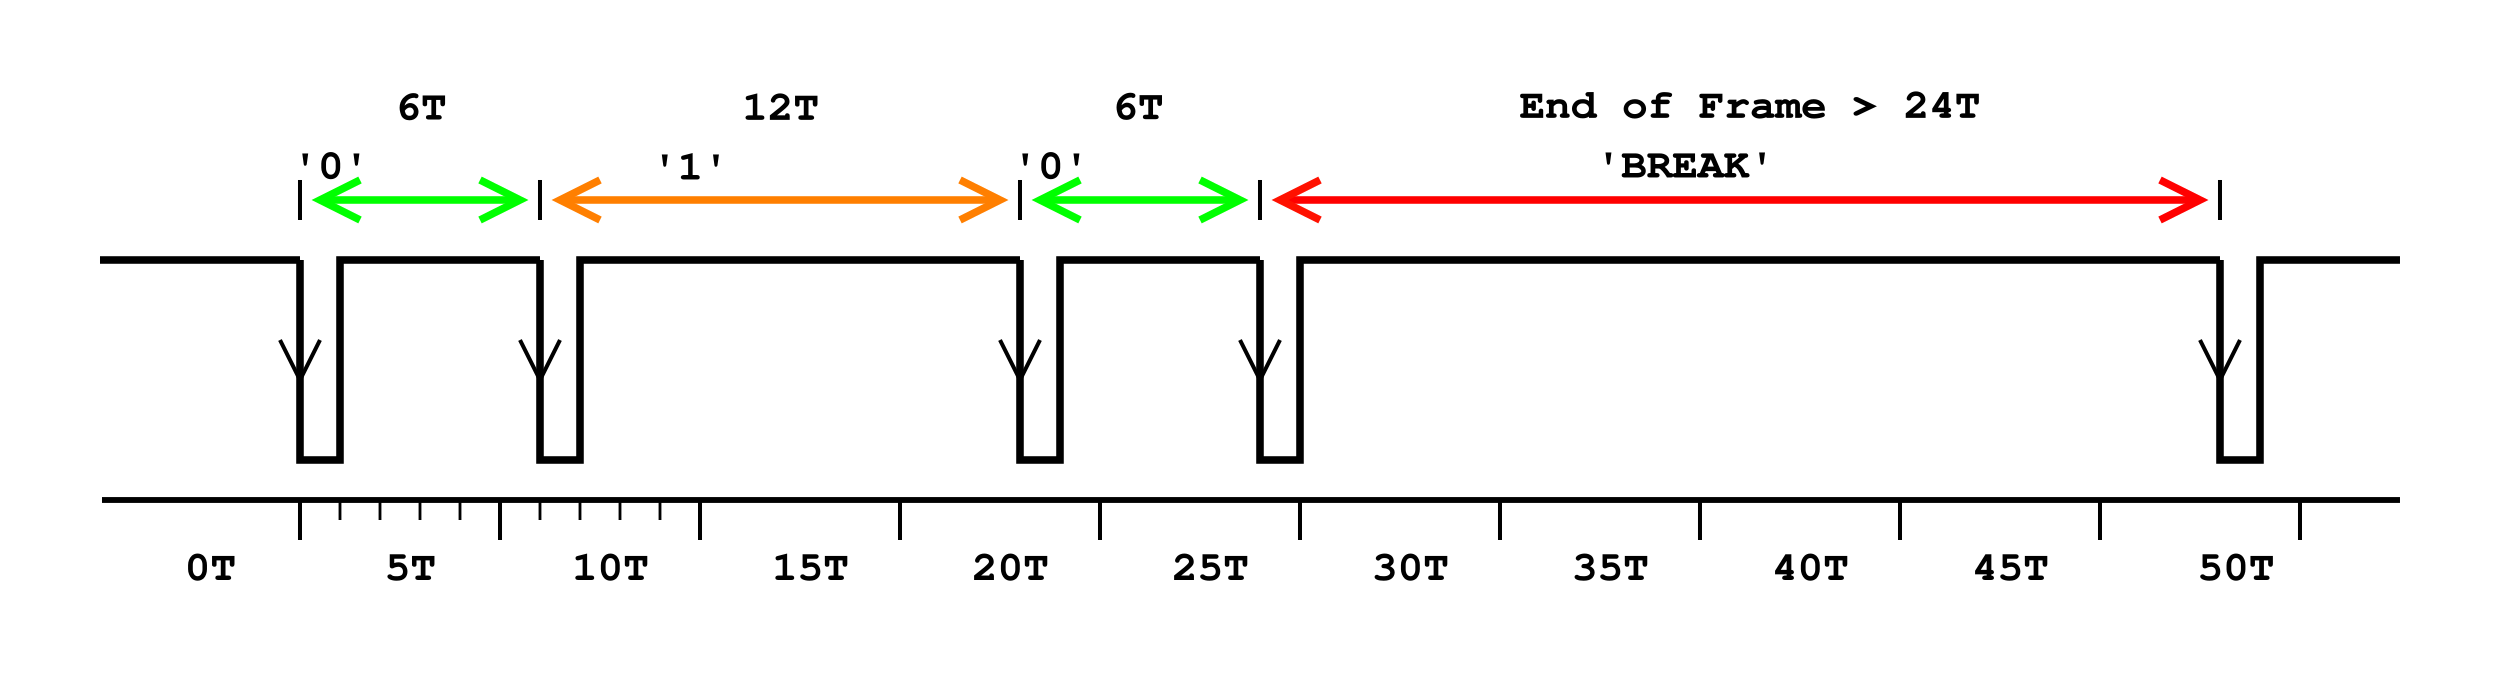
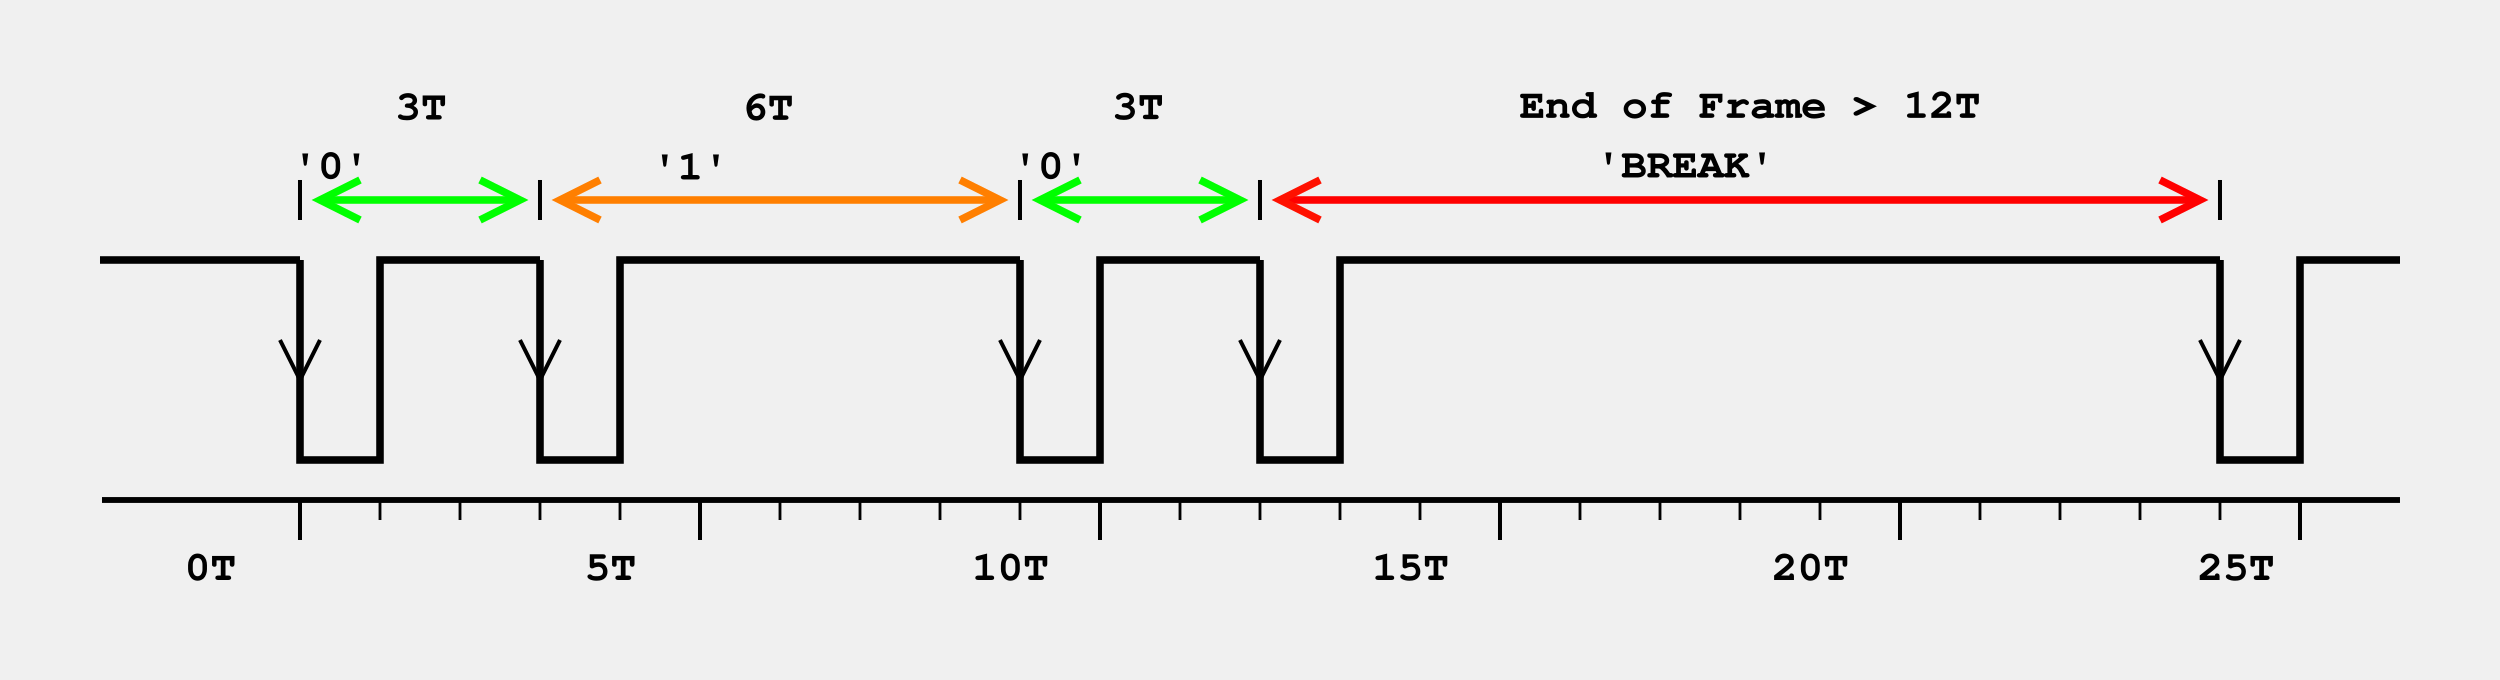
<svg xmlns="http://www.w3.org/2000/svg" width="165.365mm" height="44.979mm" viewBox="0 0 165.365 44.979" version="1.1" id="svg5" xml:space="preserve">
  <defs id="defs2" />
-   <g id="layer2" transform="translate(-6.614589,-8.709203)">
-     <rect style="fill:#ffffff;fill-opacity:0.998;stroke:none;stroke-width:0.511;stroke-dasharray:none;stroke-dashoffset:0;stroke-opacity:1" id="rect25356" width="165.365" height="44.979" x="6.615" y="8.709" />
-   </g>
+   <g id="layer2" transform="translate(-6.614589,-8.709203)" />
  <g id="layer1" transform="translate(-6.614589,-8.709203)" style="display:inline">
    <path style="fill:none;stroke:#000000;stroke-width:0.387;stroke-linecap:butt;stroke-linejoin:miter;stroke-dasharray:none;stroke-opacity:1" d="m 13.361,41.782 152.003,2e-6" id="path11593" />
    <path style="fill:none;stroke:#000000;stroke-width:0.265px;stroke-linecap:butt;stroke-linejoin:miter;stroke-opacity:1" d="M 26.458,44.428 V 41.782" id="path11595" />
-     <path style="display:inline;fill:none;stroke:#000000;stroke-width:0.187px;stroke-linecap:butt;stroke-linejoin:miter;stroke-opacity:1" d="M 29.104,43.105 V 41.782" id="path11595-5-1" />
    <path style="display:inline;fill:none;stroke:#000000;stroke-width:0.187px;stroke-linecap:butt;stroke-linejoin:miter;stroke-opacity:1" d="M 31.75,43.105 V 41.782" id="path11595-5-9" />
-     <path style="display:inline;fill:none;stroke:#000000;stroke-width:0.187px;stroke-linecap:butt;stroke-linejoin:miter;stroke-opacity:1" d="M 34.396,43.105 V 41.782" id="path11595-5-8" />
    <path style="display:inline;fill:none;stroke:#000000;stroke-width:0.187px;stroke-linecap:butt;stroke-linejoin:miter;stroke-opacity:1" d="M 37.042,43.105 V 41.782" id="path11595-5-5" />
    <path style="display:inline;fill:none;stroke:#000000;stroke-width:0.187px;stroke-linecap:butt;stroke-linejoin:miter;stroke-opacity:1" d="M 42.333,43.105 V 41.782" id="path11595-5-5-2" />
-     <path style="display:inline;fill:none;stroke:#000000;stroke-width:0.187px;stroke-linecap:butt;stroke-linejoin:miter;stroke-opacity:1" d="M 44.979,43.105 V 41.782" id="path11595-5-5-7" />
    <path style="display:inline;fill:none;stroke:#000000;stroke-width:0.187px;stroke-linecap:butt;stroke-linejoin:miter;stroke-opacity:1" d="M 47.625,43.105 V 41.782" id="path11595-5-5-0" />
-     <path style="display:inline;fill:none;stroke:#000000;stroke-width:0.187px;stroke-linecap:butt;stroke-linejoin:miter;stroke-opacity:1" d="M 50.271,43.105 V 41.782" id="path11595-5-5-0-0" />
+     <path style="display:inline;fill:none;stroke:#000000;stroke-width:0.187px;stroke-linecap:butt;stroke-linejoin:miter;stroke-opacity:1" d="M 58.208,43.105 V 41.782" id="path11595-5-5-0-1" />
+     <path style="display:inline;fill:none;stroke:#000000;stroke-width:0.187px;stroke-linecap:butt;stroke-linejoin:miter;stroke-opacity:1" d="M 63.5,43.105 V 41.782" id="path11595-5-5-0-5" />
+     <path style="display:inline;fill:none;stroke:#000000;stroke-width:0.187px;stroke-linecap:butt;stroke-linejoin:miter;stroke-opacity:1" d="M 68.792,43.105 V 41.782" id="path11595-5-5-0-54" />
+     <path style="display:inline;fill:none;stroke:#000000;stroke-width:0.187px;stroke-linecap:butt;stroke-linejoin:miter;stroke-opacity:1" d="M 74.083,43.105 V 41.782" id="path11595-5-5-0-7" />
+     <path style="display:inline;fill:none;stroke:#000000;stroke-width:0.187px;stroke-linecap:butt;stroke-linejoin:miter;stroke-opacity:1" d="M 84.667,43.105 V 41.782" id="path11595-5-5-0-6" />
+     <path style="display:inline;fill:none;stroke:#000000;stroke-width:0.187px;stroke-linecap:butt;stroke-linejoin:miter;stroke-opacity:1" d="M 89.958,43.105 V 41.782" id="path11595-5-5-0-56" />
+     <path style="display:inline;fill:none;stroke:#000000;stroke-width:0.187px;stroke-linecap:butt;stroke-linejoin:miter;stroke-opacity:1" d="M 95.25,43.105 V 41.782" id="path11595-5-5-0-9" />
+     <path style="display:inline;fill:none;stroke:#000000;stroke-width:0.187px;stroke-linecap:butt;stroke-linejoin:miter;stroke-opacity:1" d="M 100.542,43.105 V 41.782" id="path11595-5-5-0-3" />
+     <path style="display:inline;fill:none;stroke:#000000;stroke-width:0.187px;stroke-linecap:butt;stroke-linejoin:miter;stroke-opacity:1" d="M 111.125,43.105 V 41.782" id="path11595-5-5-0-74" />
+     <path style="display:inline;fill:none;stroke:#000000;stroke-width:0.187px;stroke-linecap:butt;stroke-linejoin:miter;stroke-opacity:1" d="M 116.417,43.105 V 41.782" id="path11595-5-5-0-52" />
+     <path style="display:inline;fill:none;stroke:#000000;stroke-width:0.187px;stroke-linecap:butt;stroke-linejoin:miter;stroke-opacity:1" d="M 121.708,43.105 V 41.782" id="path11595-5-5-0-547" />
+     <path style="display:inline;fill:none;stroke:#000000;stroke-width:0.187px;stroke-linecap:butt;stroke-linejoin:miter;stroke-opacity:1" d="M 127,43.105 V 41.782" id="path11595-5-5-0-4" />
    <path style="fill:none;stroke:#000000;stroke-width:0.265px;stroke-linecap:butt;stroke-linejoin:miter;stroke-opacity:1" d="M 52.917,44.428 V 41.782" id="path11599" />
-     <path style="display:inline;fill:none;stroke:#000000;stroke-width:0.265px;stroke-linecap:butt;stroke-linejoin:miter;stroke-opacity:1" d="M 39.688,44.428 V 41.782" id="path11599-6" />
    <path style="fill:none;stroke:#000000;stroke-width:0.265px;stroke-linecap:butt;stroke-linejoin:miter;stroke-opacity:1" d="M 79.375,44.428 V 41.782" id="path11603" />
    <path style="display:inline;fill:none;stroke:#000000;stroke-width:0.265px;stroke-linecap:butt;stroke-linejoin:miter;stroke-opacity:1" d="M 74.083,23.261 V 20.615" id="path11603-1" />
    <path style="fill:none;stroke:#000000;stroke-width:0.265px;stroke-linecap:butt;stroke-linejoin:miter;stroke-opacity:1" d="M 105.833,44.428 V 41.782" id="path11607" />
    <path style="fill:none;stroke:#000000;stroke-width:0.265px;stroke-linecap:butt;stroke-linejoin:miter;stroke-opacity:1" d="M 132.292,44.428 V 41.782" id="path11611" />
    <path style="fill:none;stroke:#000000;stroke-width:0.265px;stroke-linecap:butt;stroke-linejoin:miter;stroke-opacity:1" d="M 158.75,44.428 V 41.782" id="path11617" />
-     <path style="display:inline;fill:none;stroke:#000000;stroke-width:0.5;stroke-linecap:butt;stroke-linejoin:miter;stroke-dasharray:none;stroke-opacity:1" d="m 42.333,25.907 v 0 13.229 h 2.646 V 25.907 H 74.083" id="path11640-6-5-6-6-3" />
+     <path style="display:inline;fill:none;stroke:#000000;stroke-width:0.5;stroke-linecap:butt;stroke-linejoin:miter;stroke-dasharray:none;stroke-opacity:1" d="m 42.333,25.907 v 0 13.229 l 5.292,-2e-6 0,-13.229 26.458,1e-6" id="path11640-6-5-6-6-3" />
    <path style="fill:none;stroke:#000000;stroke-width:0.5;stroke-linecap:butt;stroke-linejoin:miter;stroke-dasharray:none;stroke-opacity:1" d="M 26.458,25.907 H 13.229" id="path11864" />
    <text xml:space="preserve" style="font-style:normal;font-variant:normal;font-weight:bold;font-stretch:normal;font-size:2.822px;line-height:1.25;font-family:Courier;-inkscape-font-specification:'Courier Bold';text-align:center;letter-spacing:0px;text-anchor:middle;stroke-width:0.265;stroke-dasharray:none" x="26.458" y="47.074" id="text11920">
      <tspan style="font-style:normal;font-variant:normal;font-weight:bold;font-stretch:normal;font-size:2.822px;font-family:Courier;-inkscape-font-specification:'Courier Bold';text-align:center;text-anchor:middle;stroke-width:0.265;stroke-dasharray:none" x="26.458" y="47.074" id="tspan1539">0T</tspan>
      <tspan style="font-style:normal;font-variant:normal;font-weight:bold;font-stretch:normal;font-size:2.822px;font-family:Courier;-inkscape-font-specification:'Courier Bold';text-align:center;text-anchor:middle;stroke-width:0.265;stroke-dasharray:none" x="26.458" y="50.602" id="tspan11972" />
    </text>
    <text xml:space="preserve" style="font-style:normal;font-variant:normal;font-weight:bold;font-stretch:normal;font-size:2.822px;line-height:1.25;font-family:Courier;-inkscape-font-specification:'Courier Bold';text-align:center;letter-spacing:0px;text-anchor:middle;stroke-width:0.265;stroke-dasharray:none" x="52.917" y="47.074" id="text11920-5">
-       <tspan style="font-style:normal;font-variant:normal;font-weight:bold;font-stretch:normal;font-size:2.822px;font-family:Courier;-inkscape-font-specification:'Courier Bold';text-align:center;text-anchor:middle;stroke-width:0.265;stroke-dasharray:none" x="52.917" y="47.074" id="tspan12314">10T</tspan>
+       <tspan style="font-style:normal;font-variant:normal;font-weight:bold;font-stretch:normal;font-size:2.822px;font-family:Courier;-inkscape-font-specification:'Courier Bold';text-align:center;text-anchor:middle;stroke-width:0.265;stroke-dasharray:none" x="52.917" y="47.074" id="tspan12314">5T</tspan>
      <tspan style="font-style:normal;font-variant:normal;font-weight:bold;font-stretch:normal;font-size:2.822px;font-family:Courier;-inkscape-font-specification:'Courier Bold';text-align:center;text-anchor:middle;stroke-width:0.265;stroke-dasharray:none" x="52.917" y="50.602" id="tspan11972-2" />
    </text>
-     <text xml:space="preserve" style="font-style:normal;font-variant:normal;font-weight:bold;font-stretch:normal;font-size:2.822px;line-height:1.25;font-family:Courier;-inkscape-font-specification:'Courier Bold';text-align:center;letter-spacing:0px;text-anchor:middle;display:inline;stroke-width:0.265;stroke-dasharray:none" x="39.688" y="47.074" id="text11920-5-7">
-       <tspan style="font-style:normal;font-variant:normal;font-weight:bold;font-stretch:normal;font-size:2.822px;font-family:Courier;-inkscape-font-specification:'Courier Bold';text-align:center;text-anchor:middle;stroke-width:0.265;stroke-dasharray:none" x="39.688" y="47.074" id="tspan12314-9">5T</tspan>
-       <tspan style="font-style:normal;font-variant:normal;font-weight:bold;font-stretch:normal;font-size:2.822px;font-family:Courier;-inkscape-font-specification:'Courier Bold';text-align:center;text-anchor:middle;stroke-width:0.265;stroke-dasharray:none" x="39.688" y="50.602" id="tspan11972-2-3" />
-     </text>
-     <path style="display:inline;fill:none;stroke:#000000;stroke-width:0.265px;stroke-linecap:butt;stroke-linejoin:miter;stroke-opacity:1" d="M 66.146,44.428 V 41.782" id="path11599-6-6" />
-     <text xml:space="preserve" style="font-style:normal;font-variant:normal;font-weight:bold;font-stretch:normal;font-size:2.822px;line-height:1.25;font-family:Courier;-inkscape-font-specification:'Courier Bold';text-align:center;letter-spacing:0px;text-anchor:middle;display:inline;stroke-width:0.265;stroke-dasharray:none" x="66.146" y="47.074" id="text11920-5-7-2">
-       <tspan style="font-style:normal;font-variant:normal;font-weight:bold;font-stretch:normal;font-size:2.822px;font-family:Courier;-inkscape-font-specification:'Courier Bold';text-align:center;text-anchor:middle;stroke-width:0.265;stroke-dasharray:none" x="66.146" y="47.074" id="tspan12314-9-6">15T</tspan>
-       <tspan style="font-style:normal;font-variant:normal;font-weight:bold;font-stretch:normal;font-size:2.822px;font-family:Courier;-inkscape-font-specification:'Courier Bold';text-align:center;text-anchor:middle;stroke-width:0.265;stroke-dasharray:none" x="66.146" y="50.602" id="tspan11972-2-3-1" />
-     </text>
-     <path style="display:inline;fill:none;stroke:#000000;stroke-width:0.265px;stroke-linecap:butt;stroke-linejoin:miter;stroke-opacity:1" d="M 92.604,44.428 V 41.782" id="path11599-6-8" />
-     <text xml:space="preserve" style="font-style:normal;font-variant:normal;font-weight:bold;font-stretch:normal;font-size:2.822px;line-height:1.25;font-family:Courier;-inkscape-font-specification:'Courier Bold';text-align:center;letter-spacing:0px;text-anchor:middle;display:inline;stroke-width:0.265;stroke-dasharray:none" x="92.604" y="47.074" id="text11920-5-7-7">
-       <tspan style="font-style:normal;font-variant:normal;font-weight:bold;font-stretch:normal;font-size:2.822px;font-family:Courier;-inkscape-font-specification:'Courier Bold';text-align:center;text-anchor:middle;stroke-width:0.265;stroke-dasharray:none" x="92.604" y="47.074" id="tspan12314-9-9">25T</tspan>
-       <tspan style="font-style:normal;font-variant:normal;font-weight:bold;font-stretch:normal;font-size:2.822px;font-family:Courier;-inkscape-font-specification:'Courier Bold';text-align:center;text-anchor:middle;stroke-width:0.265;stroke-dasharray:none" x="92.604" y="50.602" id="tspan11972-2-3-2" />
-     </text>
-     <path style="display:inline;fill:none;stroke:#000000;stroke-width:0.265px;stroke-linecap:butt;stroke-linejoin:miter;stroke-opacity:1" d="M 119.062,44.428 V 41.782" id="path11599-6-0" />
-     <text xml:space="preserve" style="font-style:normal;font-variant:normal;font-weight:bold;font-stretch:normal;font-size:2.822px;line-height:1.25;font-family:Courier;-inkscape-font-specification:'Courier Bold';text-align:center;letter-spacing:0px;text-anchor:middle;display:inline;stroke-width:0.265;stroke-dasharray:none" x="119.062" y="47.074" id="text11920-5-7-23">
-       <tspan style="font-style:normal;font-variant:normal;font-weight:bold;font-stretch:normal;font-size:2.822px;font-family:Courier;-inkscape-font-specification:'Courier Bold';text-align:center;text-anchor:middle;stroke-width:0.265;stroke-dasharray:none" x="119.062" y="47.074" id="tspan12314-9-7">35T</tspan>
-       <tspan style="font-style:normal;font-variant:normal;font-weight:bold;font-stretch:normal;font-size:2.822px;font-family:Courier;-inkscape-font-specification:'Courier Bold';text-align:center;text-anchor:middle;stroke-width:0.265;stroke-dasharray:none" x="119.062" y="50.602" id="tspan11972-2-3-5" />
-     </text>
-     <path style="display:inline;fill:none;stroke:#000000;stroke-width:0.265px;stroke-linecap:butt;stroke-linejoin:miter;stroke-opacity:1" d="M 145.521,44.428 V 41.782" id="path11599-6-9" />
-     <text xml:space="preserve" style="font-style:normal;font-variant:normal;font-weight:bold;font-stretch:normal;font-size:2.822px;line-height:1.25;font-family:Courier;-inkscape-font-specification:'Courier Bold';text-align:center;letter-spacing:0px;text-anchor:middle;display:inline;stroke-width:0.265;stroke-dasharray:none" x="145.521" y="47.074" id="text11920-5-7-22">
-       <tspan style="font-style:normal;font-variant:normal;font-weight:bold;font-stretch:normal;font-size:2.822px;font-family:Courier;-inkscape-font-specification:'Courier Bold';text-align:center;text-anchor:middle;stroke-width:0.265;stroke-dasharray:none" x="145.521" y="47.074" id="tspan12314-9-8">45T</tspan>
-       <tspan style="font-style:normal;font-variant:normal;font-weight:bold;font-stretch:normal;font-size:2.822px;font-family:Courier;-inkscape-font-specification:'Courier Bold';text-align:center;text-anchor:middle;stroke-width:0.265;stroke-dasharray:none" x="145.521" y="50.602" id="tspan11972-2-3-9" />
-     </text>
    <text xml:space="preserve" style="font-style:normal;font-variant:normal;font-weight:bold;font-stretch:normal;font-size:2.822px;line-height:1.25;font-family:Courier;-inkscape-font-specification:'Courier Bold';text-align:center;letter-spacing:0px;text-anchor:middle;stroke-width:0.265;stroke-dasharray:none" x="79.375" y="47.074" id="text11920-5-9-7-3">
-       <tspan id="tspan11918-6-1-0-6" style="font-style:normal;font-variant:normal;font-weight:bold;font-stretch:normal;font-size:2.822px;font-family:Courier;-inkscape-font-specification:'Courier Bold';text-align:center;text-anchor:middle;stroke-width:0.265;stroke-dasharray:none" x="79.375" y="47.074">20T</tspan>
+       <tspan id="tspan11918-6-1-0-6" style="font-style:normal;font-variant:normal;font-weight:bold;font-stretch:normal;font-size:2.822px;font-family:Courier;-inkscape-font-specification:'Courier Bold';text-align:center;text-anchor:middle;stroke-width:0.265;stroke-dasharray:none" x="79.375" y="47.074">10T</tspan>
      <tspan style="font-style:normal;font-variant:normal;font-weight:bold;font-stretch:normal;font-size:2.822px;font-family:Courier;-inkscape-font-specification:'Courier Bold';text-align:center;text-anchor:middle;stroke-width:0.265;stroke-dasharray:none" x="79.375" y="50.602" id="tspan11972-2-2-9-0" />
    </text>
    <text xml:space="preserve" style="font-style:normal;font-variant:normal;font-weight:bold;font-stretch:normal;font-size:2.822px;line-height:1.25;font-family:Courier;-inkscape-font-specification:'Courier Bold';text-align:center;letter-spacing:0px;text-anchor:middle;display:inline;stroke-width:0.265;stroke-dasharray:none" x="122.317" y="20.45" id="text11920-5-9-7-3-4-0-27">
      <tspan style="font-style:normal;font-variant:normal;font-weight:bold;font-stretch:normal;font-size:2.822px;font-family:Courier;-inkscape-font-specification:'Courier Bold';text-align:center;text-anchor:middle;stroke-width:0.265;stroke-dasharray:none" x="122.317" y="20.45" id="tspan11972-2-2-9-0-1-0-9">'BREAK'</tspan>
    </text>
    <text xml:space="preserve" style="font-style:normal;font-variant:normal;font-weight:bold;font-stretch:normal;font-size:2.822px;line-height:1.25;font-family:Courier;-inkscape-font-specification:'Courier Bold';text-align:center;letter-spacing:0px;text-anchor:middle;display:inline;stroke-width:0.265;stroke-dasharray:none" x="58.2" y="20.581" id="text11920-5-9-7-3-4-0-27-9">
      <tspan style="font-style:normal;font-variant:normal;font-weight:bold;font-stretch:normal;font-size:2.822px;font-family:Courier;-inkscape-font-specification:'Courier Bold';text-align:center;text-anchor:middle;stroke-width:0.265;stroke-dasharray:none" x="58.2" y="20.581" id="tspan15691">'1'</tspan>
      <tspan style="font-style:normal;font-variant:normal;font-weight:bold;font-stretch:normal;font-size:2.822px;font-family:Courier;-inkscape-font-specification:'Courier Bold';text-align:center;text-anchor:middle;stroke-width:0.265;stroke-dasharray:none" x="58.2" y="24.109" id="tspan11972-2-2-9-0-1-0-9-6" />
    </text>
    <text xml:space="preserve" style="font-style:normal;font-variant:normal;font-weight:bold;font-stretch:normal;font-size:2.822px;line-height:1.25;font-family:Courier;-inkscape-font-specification:'Courier Bold';text-align:center;letter-spacing:0px;text-anchor:middle;display:inline;stroke-width:0.265;stroke-dasharray:none" x="34.419" y="20.513" id="text11920-5-9-7-3-4-0-27-9-4-9">
      <tspan style="font-style:normal;font-variant:normal;font-weight:bold;font-stretch:normal;font-size:2.822px;font-family:Courier;-inkscape-font-specification:'Courier Bold';text-align:center;text-anchor:middle;stroke-width:0.265;stroke-dasharray:none" x="34.419" y="20.513" id="tspan15691-4-8">'0'</tspan>
      <tspan style="font-style:normal;font-variant:normal;font-weight:bold;font-stretch:normal;font-size:2.822px;font-family:Courier;-inkscape-font-specification:'Courier Bold';text-align:center;text-anchor:middle;stroke-width:0.265;stroke-dasharray:none" x="34.419" y="24.041" id="tspan11972-2-2-9-0-1-0-9-6-4-3" />
    </text>
    <text xml:space="preserve" style="font-style:normal;font-variant:normal;font-weight:bold;font-stretch:normal;font-size:2.822px;line-height:1.25;font-family:Courier;-inkscape-font-specification:'Courier Bold';text-align:center;letter-spacing:0px;text-anchor:middle;stroke-width:0.265;stroke-dasharray:none" x="105.833" y="47.074" id="text11920-5-9-7-9">
-       <tspan id="tspan11918-6-1-0-20" style="font-style:normal;font-variant:normal;font-weight:bold;font-stretch:normal;font-size:2.822px;font-family:Courier;-inkscape-font-specification:'Courier Bold';text-align:center;text-anchor:middle;stroke-width:0.265;stroke-dasharray:none" x="105.833" y="47.074">30T</tspan>
+       <tspan id="tspan11918-6-1-0-20" style="font-style:normal;font-variant:normal;font-weight:bold;font-stretch:normal;font-size:2.822px;font-family:Courier;-inkscape-font-specification:'Courier Bold';text-align:center;text-anchor:middle;stroke-width:0.265;stroke-dasharray:none" x="105.833" y="47.074">15T</tspan>
      <tspan style="font-style:normal;font-variant:normal;font-weight:bold;font-stretch:normal;font-size:2.822px;font-family:Courier;-inkscape-font-specification:'Courier Bold';text-align:center;text-anchor:middle;stroke-width:0.265;stroke-dasharray:none" x="105.833" y="50.602" id="tspan11972-2-2-9-2" />
    </text>
    <text xml:space="preserve" style="font-style:normal;font-variant:normal;font-weight:bold;font-stretch:normal;font-size:2.822px;line-height:1.25;font-family:Courier;-inkscape-font-specification:'Courier Bold';text-align:center;letter-spacing:0px;text-anchor:middle;stroke-width:0.265;stroke-dasharray:none" x="132.292" y="47.074" id="text11920-5-9-7-2">
-       <tspan id="tspan11918-6-1-0-28" style="font-style:normal;font-variant:normal;font-weight:bold;font-stretch:normal;font-size:2.822px;font-family:Courier;-inkscape-font-specification:'Courier Bold';text-align:center;text-anchor:middle;stroke-width:0.265;stroke-dasharray:none" x="132.292" y="47.074">40T</tspan>
+       <tspan id="tspan11918-6-1-0-28" style="font-style:normal;font-variant:normal;font-weight:bold;font-stretch:normal;font-size:2.822px;font-family:Courier;-inkscape-font-specification:'Courier Bold';text-align:center;text-anchor:middle;stroke-width:0.265;stroke-dasharray:none" x="132.292" y="47.074">20T</tspan>
      <tspan style="font-style:normal;font-variant:normal;font-weight:bold;font-stretch:normal;font-size:2.822px;font-family:Courier;-inkscape-font-specification:'Courier Bold';text-align:center;text-anchor:middle;stroke-width:0.265;stroke-dasharray:none" x="132.292" y="50.602" id="tspan11972-2-2-9-97" />
    </text>
    <text xml:space="preserve" style="font-style:normal;font-variant:normal;font-weight:bold;font-stretch:normal;font-size:2.822px;line-height:1.25;font-family:Courier;-inkscape-font-specification:'Courier Bold';text-align:center;letter-spacing:0px;text-anchor:middle;stroke-width:0.265;stroke-dasharray:none" x="158.75" y="47.074" id="text11920-5-9-7-36-3">
-       <tspan style="font-style:normal;font-variant:normal;font-weight:bold;font-stretch:normal;font-size:2.822px;font-family:Courier;-inkscape-font-specification:'Courier Bold';text-align:center;text-anchor:middle;stroke-width:0.265;stroke-dasharray:none" x="158.75" y="47.074" id="tspan11972-2-2-9-29-9">50T</tspan>
+       <tspan style="font-style:normal;font-variant:normal;font-weight:bold;font-stretch:normal;font-size:2.822px;font-family:Courier;-inkscape-font-specification:'Courier Bold';text-align:center;text-anchor:middle;stroke-width:0.265;stroke-dasharray:none" x="158.75" y="47.074" id="tspan11972-2-2-9-29-9">25T</tspan>
    </text>
    <text xml:space="preserve" style="font-style:normal;font-variant:normal;font-weight:bold;font-stretch:normal;font-size:2.822px;line-height:1.25;font-family:Courier;-inkscape-font-specification:'Courier Bold';text-align:start;letter-spacing:0px;text-anchor:start;stroke-width:0.265;stroke-dasharray:none" x="107.127" y="16.501" id="text11920-5-9-7-3-6-5-8-8-35">
-       <tspan id="tspan11918-6-1-0-6-6-9-1-8-6" style="font-style:normal;font-variant:normal;font-weight:bold;font-stretch:normal;font-size:2.822px;font-family:Courier;-inkscape-font-specification:'Courier Bold';text-align:start;text-anchor:start;stroke-width:0.265;stroke-dasharray:none" x="107.127" y="16.501">End of Frame &gt; 24T</tspan>
+       <tspan id="tspan11918-6-1-0-6-6-9-1-8-6" style="font-style:normal;font-variant:normal;font-weight:bold;font-stretch:normal;font-size:2.822px;font-family:Courier;-inkscape-font-specification:'Courier Bold';text-align:start;text-anchor:start;stroke-width:0.265;stroke-dasharray:none" x="107.127" y="16.501">End of Frame &gt; 12T</tspan>
      <tspan style="font-style:normal;font-variant:normal;font-weight:bold;font-stretch:normal;font-size:2.822px;font-family:Courier;-inkscape-font-specification:'Courier Bold';text-align:start;text-anchor:start;stroke-width:0.265;stroke-dasharray:none" x="107.127" y="20.029" id="tspan11972-2-2-9-0-4-7-2-3-2" />
    </text>
    <text xml:space="preserve" style="font-style:normal;font-variant:normal;font-weight:bold;font-stretch:normal;font-size:2.822px;line-height:1.25;font-family:Courier;-inkscape-font-specification:'Courier Bold';text-align:start;letter-spacing:0px;text-anchor:start;display:inline;stroke-width:0.265;stroke-dasharray:none" x="32.764" y="16.618" id="text11920-5-9-7-3-6-5-8-8-35-2">
-       <tspan id="tspan11918-6-1-0-6-6-9-1-8-6-7" style="font-style:normal;font-variant:normal;font-weight:bold;font-stretch:normal;font-size:2.822px;font-family:Courier;-inkscape-font-specification:'Courier Bold';text-align:start;text-anchor:start;stroke-width:0.265;stroke-dasharray:none" x="32.764" y="16.618">6T</tspan>
+       <tspan id="tspan11918-6-1-0-6-6-9-1-8-6-7" style="font-style:normal;font-variant:normal;font-weight:bold;font-stretch:normal;font-size:2.822px;font-family:Courier;-inkscape-font-specification:'Courier Bold';text-align:start;text-anchor:start;stroke-width:0.265;stroke-dasharray:none" x="32.764" y="16.618">3T</tspan>
      <tspan style="font-style:normal;font-variant:normal;font-weight:bold;font-stretch:normal;font-size:2.822px;font-family:Courier;-inkscape-font-specification:'Courier Bold';text-align:start;text-anchor:start;stroke-width:0.265;stroke-dasharray:none" x="32.764" y="20.145" id="tspan11972-2-2-9-0-4-7-2-3-2-0" />
    </text>
    <text xml:space="preserve" style="font-style:normal;font-variant:normal;font-weight:bold;font-stretch:normal;font-size:2.822px;line-height:1.25;font-family:Courier;-inkscape-font-specification:'Courier Bold';text-align:start;letter-spacing:0px;text-anchor:start;display:inline;stroke-width:0.265;stroke-dasharray:none" x="80.187" y="16.593" id="text11920-5-9-7-3-6-5-8-8-35-2-9">
-       <tspan id="tspan11918-6-1-0-6-6-9-1-8-6-7-3" style="font-style:normal;font-variant:normal;font-weight:bold;font-stretch:normal;font-size:2.822px;font-family:Courier;-inkscape-font-specification:'Courier Bold';text-align:start;text-anchor:start;stroke-width:0.265;stroke-dasharray:none" x="80.187" y="16.593">6T</tspan>
+       <tspan id="tspan11918-6-1-0-6-6-9-1-8-6-7-3" style="font-style:normal;font-variant:normal;font-weight:bold;font-stretch:normal;font-size:2.822px;font-family:Courier;-inkscape-font-specification:'Courier Bold';text-align:start;text-anchor:start;stroke-width:0.265;stroke-dasharray:none" x="80.187" y="16.593">3T</tspan>
      <tspan style="font-style:normal;font-variant:normal;font-weight:bold;font-stretch:normal;font-size:2.822px;font-family:Courier;-inkscape-font-specification:'Courier Bold';text-align:start;text-anchor:start;stroke-width:0.265;stroke-dasharray:none" x="80.187" y="20.121" id="tspan11972-2-2-9-0-4-7-2-3-2-0-6" />
    </text>
    <text xml:space="preserve" style="font-style:normal;font-variant:normal;font-weight:bold;font-stretch:normal;font-size:2.822px;line-height:1.25;font-family:Courier;-inkscape-font-specification:'Courier Bold';text-align:start;letter-spacing:0px;text-anchor:start;display:inline;stroke-width:0.265;stroke-dasharray:none" x="55.708" y="16.634" id="text11920-5-9-7-3-6-5-8-8-35-2-0">
-       <tspan id="tspan11918-6-1-0-6-6-9-1-8-6-7-6" style="font-style:normal;font-variant:normal;font-weight:bold;font-stretch:normal;font-size:2.822px;font-family:Courier;-inkscape-font-specification:'Courier Bold';text-align:start;text-anchor:start;stroke-width:0.265;stroke-dasharray:none" x="55.708" y="16.634">12T</tspan>
+       <tspan id="tspan11918-6-1-0-6-6-9-1-8-6-7-6" style="font-style:normal;font-variant:normal;font-weight:bold;font-stretch:normal;font-size:2.822px;font-family:Courier;-inkscape-font-specification:'Courier Bold';text-align:start;text-anchor:start;stroke-width:0.265;stroke-dasharray:none" x="55.708" y="16.634">6T</tspan>
      <tspan style="font-style:normal;font-variant:normal;font-weight:bold;font-stretch:normal;font-size:2.822px;font-family:Courier;-inkscape-font-specification:'Courier Bold';text-align:start;text-anchor:start;stroke-width:0.265;stroke-dasharray:none" x="55.708" y="20.162" id="tspan11972-2-2-9-0-4-7-2-3-2-0-2" />
    </text>
    <path style="fill:none;fill-rule:evenodd;stroke:#00ff00;stroke-width:0.5;stroke-linecap:butt;stroke-linejoin:miter;stroke-miterlimit:4;stroke-dasharray:none;stroke-opacity:1" d="M 27.781,21.938 H 41.01" id="path13343-0-5-6-5" />
    <path style="fill:#ffff00;stroke:#ff7f00;stroke-width:0.5;stroke-linecap:butt;stroke-linejoin:miter;stroke-miterlimit:4;stroke-dasharray:none;stroke-opacity:1" d="M 43.656,21.938 H 72.76" id="path30344-1" />
    <path style="fill:none;stroke:#ff7f00;stroke-width:0.5;stroke-linecap:butt;stroke-linejoin:miter;stroke-dasharray:none;stroke-opacity:1" d="m 46.302,20.615 -2.646,1.323 2.646,1.323" id="path32887-7" />
    <path style="fill:none;stroke:#ff7f00;stroke-width:0.5;stroke-linecap:butt;stroke-linejoin:miter;stroke-dasharray:none;stroke-opacity:1" d="m 70.115,20.615 2.646,1.323 -1.323,0.661 -1.323,0.661" id="path32889-8" />
    <path style="display:inline;fill:#ffff00;stroke:#ff0000;stroke-width:0.5;stroke-linecap:butt;stroke-linejoin:miter;stroke-miterlimit:4;stroke-dasharray:none;stroke-opacity:1" d="m 91.281,21.938 h 8.11 52.744" id="path30344-1-77" />
    <path style="display:inline;fill:none;stroke:#ff1100;stroke-width:0.5;stroke-linecap:butt;stroke-linejoin:miter;stroke-dasharray:none;stroke-opacity:1" d="m 93.927,20.615 -2.646,1.323 2.646,1.323" id="path32887-7-6" />
    <path style="display:inline;fill:none;stroke:#ff0000;stroke-width:0.5;stroke-linecap:butt;stroke-linejoin:miter;stroke-dasharray:none;stroke-opacity:1" d="m 149.49,20.615 2.646,1.323 -1.323,0.661 -1.323,0.661" id="path32889-8-3" />
    <path style="fill:none;stroke:#00ff00;stroke-width:0.5;stroke-linecap:butt;stroke-linejoin:miter;stroke-dasharray:none;stroke-opacity:1" d="m 30.427,20.615 -2.646,1.323 2.646,1.323" id="path32903" />
    <path style="fill:none;stroke:#00ff00;stroke-width:0.5;stroke-linecap:butt;stroke-linejoin:miter;stroke-dasharray:none;stroke-opacity:1" d="m 38.365,20.615 2.646,1.323 -2.646,1.323" id="path33765" />
    <text xml:space="preserve" style="font-style:normal;font-variant:normal;font-weight:bold;font-stretch:normal;font-size:2.822px;line-height:1.25;font-family:Courier;-inkscape-font-specification:'Courier Bold';text-align:center;letter-spacing:0px;text-anchor:middle;display:inline;stroke-width:0.265;stroke-dasharray:none" x="82.044" y="20.513" id="text11920-5-9-7-3-4-0-27-9-4-9-3">
      <tspan style="font-style:normal;font-variant:normal;font-weight:bold;font-stretch:normal;font-size:2.822px;font-family:Courier;-inkscape-font-specification:'Courier Bold';text-align:center;text-anchor:middle;stroke-width:0.265;stroke-dasharray:none" x="82.044" y="20.513" id="tspan15691-4-8-5">'0'</tspan>
      <tspan style="font-style:normal;font-variant:normal;font-weight:bold;font-stretch:normal;font-size:2.822px;font-family:Courier;-inkscape-font-specification:'Courier Bold';text-align:center;text-anchor:middle;stroke-width:0.265;stroke-dasharray:none" x="82.044" y="24.041" id="tspan11972-2-2-9-0-1-0-9-6-4-3-6" />
    </text>
    <path style="display:inline;fill:none;fill-rule:evenodd;stroke:#00ff00;stroke-width:0.5;stroke-linecap:butt;stroke-linejoin:miter;stroke-miterlimit:4;stroke-dasharray:none;stroke-opacity:1" d="M 75.406,21.938 H 88.635" id="path13343-0-5-6-5-2" />
    <path style="display:inline;fill:none;stroke:#00ff00;stroke-width:0.5;stroke-linecap:butt;stroke-linejoin:miter;stroke-dasharray:none;stroke-opacity:1" d="m 78.052,20.615 -2.646,1.323 2.646,1.323" id="path32903-9" />
    <path style="display:inline;fill:none;stroke:#00ff00;stroke-width:0.5;stroke-linecap:butt;stroke-linejoin:miter;stroke-dasharray:none;stroke-opacity:1" d="m 85.99,20.615 2.646,1.323 -2.646,1.323" id="path33765-1" />
    <path style="display:inline;fill:none;stroke:#000000;stroke-width:0.265px;stroke-linecap:butt;stroke-linejoin:miter;stroke-opacity:1" d="M 26.458,23.261 V 20.615" id="path11603-84" />
    <path style="display:inline;fill:none;stroke:#000000;stroke-width:0.265px;stroke-linecap:butt;stroke-linejoin:miter;stroke-opacity:1" d="M 42.333,23.261 V 20.615" id="path11603-7" />
    <path style="display:inline;fill:none;stroke:#000000;stroke-width:0.265px;stroke-linecap:butt;stroke-linejoin:miter;stroke-opacity:1" d="M 153.458,23.261 V 20.615" id="path11603-3" />
    <path style="display:inline;fill:none;stroke:#000000;stroke-width:0.265px;stroke-linecap:butt;stroke-linejoin:miter;stroke-opacity:1" d="M 89.958,23.261 V 20.615" id="path11603-4" />
-     <path style="display:inline;fill:none;stroke:#000000;stroke-width:0.5" d="m 26.458,25.907 v 13.229 h 2.646 V 25.907 H 42.333" id="path836-6" />
-     <path style="display:inline;fill:none;stroke:#000000;stroke-width:0.5" d="m 89.958,25.907 v 13.229 h 2.646 V 25.907 h 60.854" id="path836-6-5" />
-     <path style="display:inline;fill:none;stroke:#000000;stroke-width:0.5" d="m 74.083,25.907 v 13.229 h 2.646 V 25.907 H 89.958" id="path836-6-7" />
+     <path style="display:inline;fill:none;stroke:#000000;stroke-width:0.5" d="m 26.458,25.907 v 13.229 l 5.292,0 0,-13.229 10.583,1e-6" id="path836-6" />
+     <path style="display:inline;fill:none;stroke:#000000;stroke-width:0.5" d="m 89.958,25.907 v 13.229 l 5.292,-10e-7 0,-13.229 58.208,1e-6" id="path836-6-5" />
+     <path style="display:inline;fill:none;stroke:#000000;stroke-width:0.5" d="m 74.083,25.907 v 13.229 l 5.292,0 V 25.907 l 10.583,1e-6" id="path836-6-7" />
    <path style="fill:none;stroke:#000000;stroke-width:0.265px;stroke-linecap:butt;stroke-linejoin:miter;stroke-opacity:1" d="m 25.135,31.199 1.323,2.646 1.323,-2.646" id="path12208" />
    <path style="display:inline;fill:none;stroke:#000000;stroke-width:0.265px;stroke-linecap:butt;stroke-linejoin:miter;stroke-opacity:1" d="m 41.01,31.199 1.323,2.646 1.323,-2.646" id="path12208-8" />
    <path style="display:inline;fill:none;stroke:#000000;stroke-width:0.265px;stroke-linecap:butt;stroke-linejoin:miter;stroke-opacity:1" d="m 72.76,31.199 1.323,2.646 1.323,-2.646" id="path12208-8-4" />
-     <path style="display:inline;fill:none;stroke:#000000;stroke-width:0.5;stroke-linecap:butt;stroke-linejoin:miter;stroke-dasharray:none;stroke-opacity:1" d="m 153.458,25.907 v 0 13.229 h 2.646 V 25.907 h 9.26" id="path11640-6-5-6-3-7" />
+     <path style="display:inline;fill:none;stroke:#000000;stroke-width:0.5;stroke-linecap:butt;stroke-linejoin:miter;stroke-dasharray:none;stroke-opacity:1" d="m 153.458,25.907 v 0 13.229 l 5.292,-2e-6 0,-13.229 6.615,1e-6" id="path11640-6-5-6-3-7" />
    <path style="display:inline;fill:none;stroke:#000000;stroke-width:0.265px;stroke-linecap:butt;stroke-linejoin:miter;stroke-opacity:1" d="m 88.635,31.199 1.323,2.646 1.323,-2.646" id="path12208-8-6" />
    <path style="display:inline;fill:none;stroke:#000000;stroke-width:0.265px;stroke-linecap:butt;stroke-linejoin:miter;stroke-opacity:1" d="m 152.135,31.199 1.323,2.646 1.323,-2.646" id="path12208-8-6-6-4" />
+     <path style="display:inline;fill:none;stroke:#000000;stroke-width:0.187px;stroke-linecap:butt;stroke-linejoin:miter;stroke-opacity:1" d="M 137.583,43.105 V 41.782" id="path11595-5-5-0-30" />
+     <path style="display:inline;fill:none;stroke:#000000;stroke-width:0.187px;stroke-linecap:butt;stroke-linejoin:miter;stroke-opacity:1" d="M 142.875,43.105 V 41.782" id="path11595-5-5-0-78" />
+     <path style="display:inline;fill:none;stroke:#000000;stroke-width:0.187px;stroke-linecap:butt;stroke-linejoin:miter;stroke-opacity:1" d="M 148.167,43.105 V 41.782" id="path11595-5-5-0-68" />
+     <path style="display:inline;fill:none;stroke:#000000;stroke-width:0.187px;stroke-linecap:butt;stroke-linejoin:miter;stroke-opacity:1" d="M 153.458,43.105 V 41.782" id="path11595-5-5-0-8" />
  </g>
</svg>
